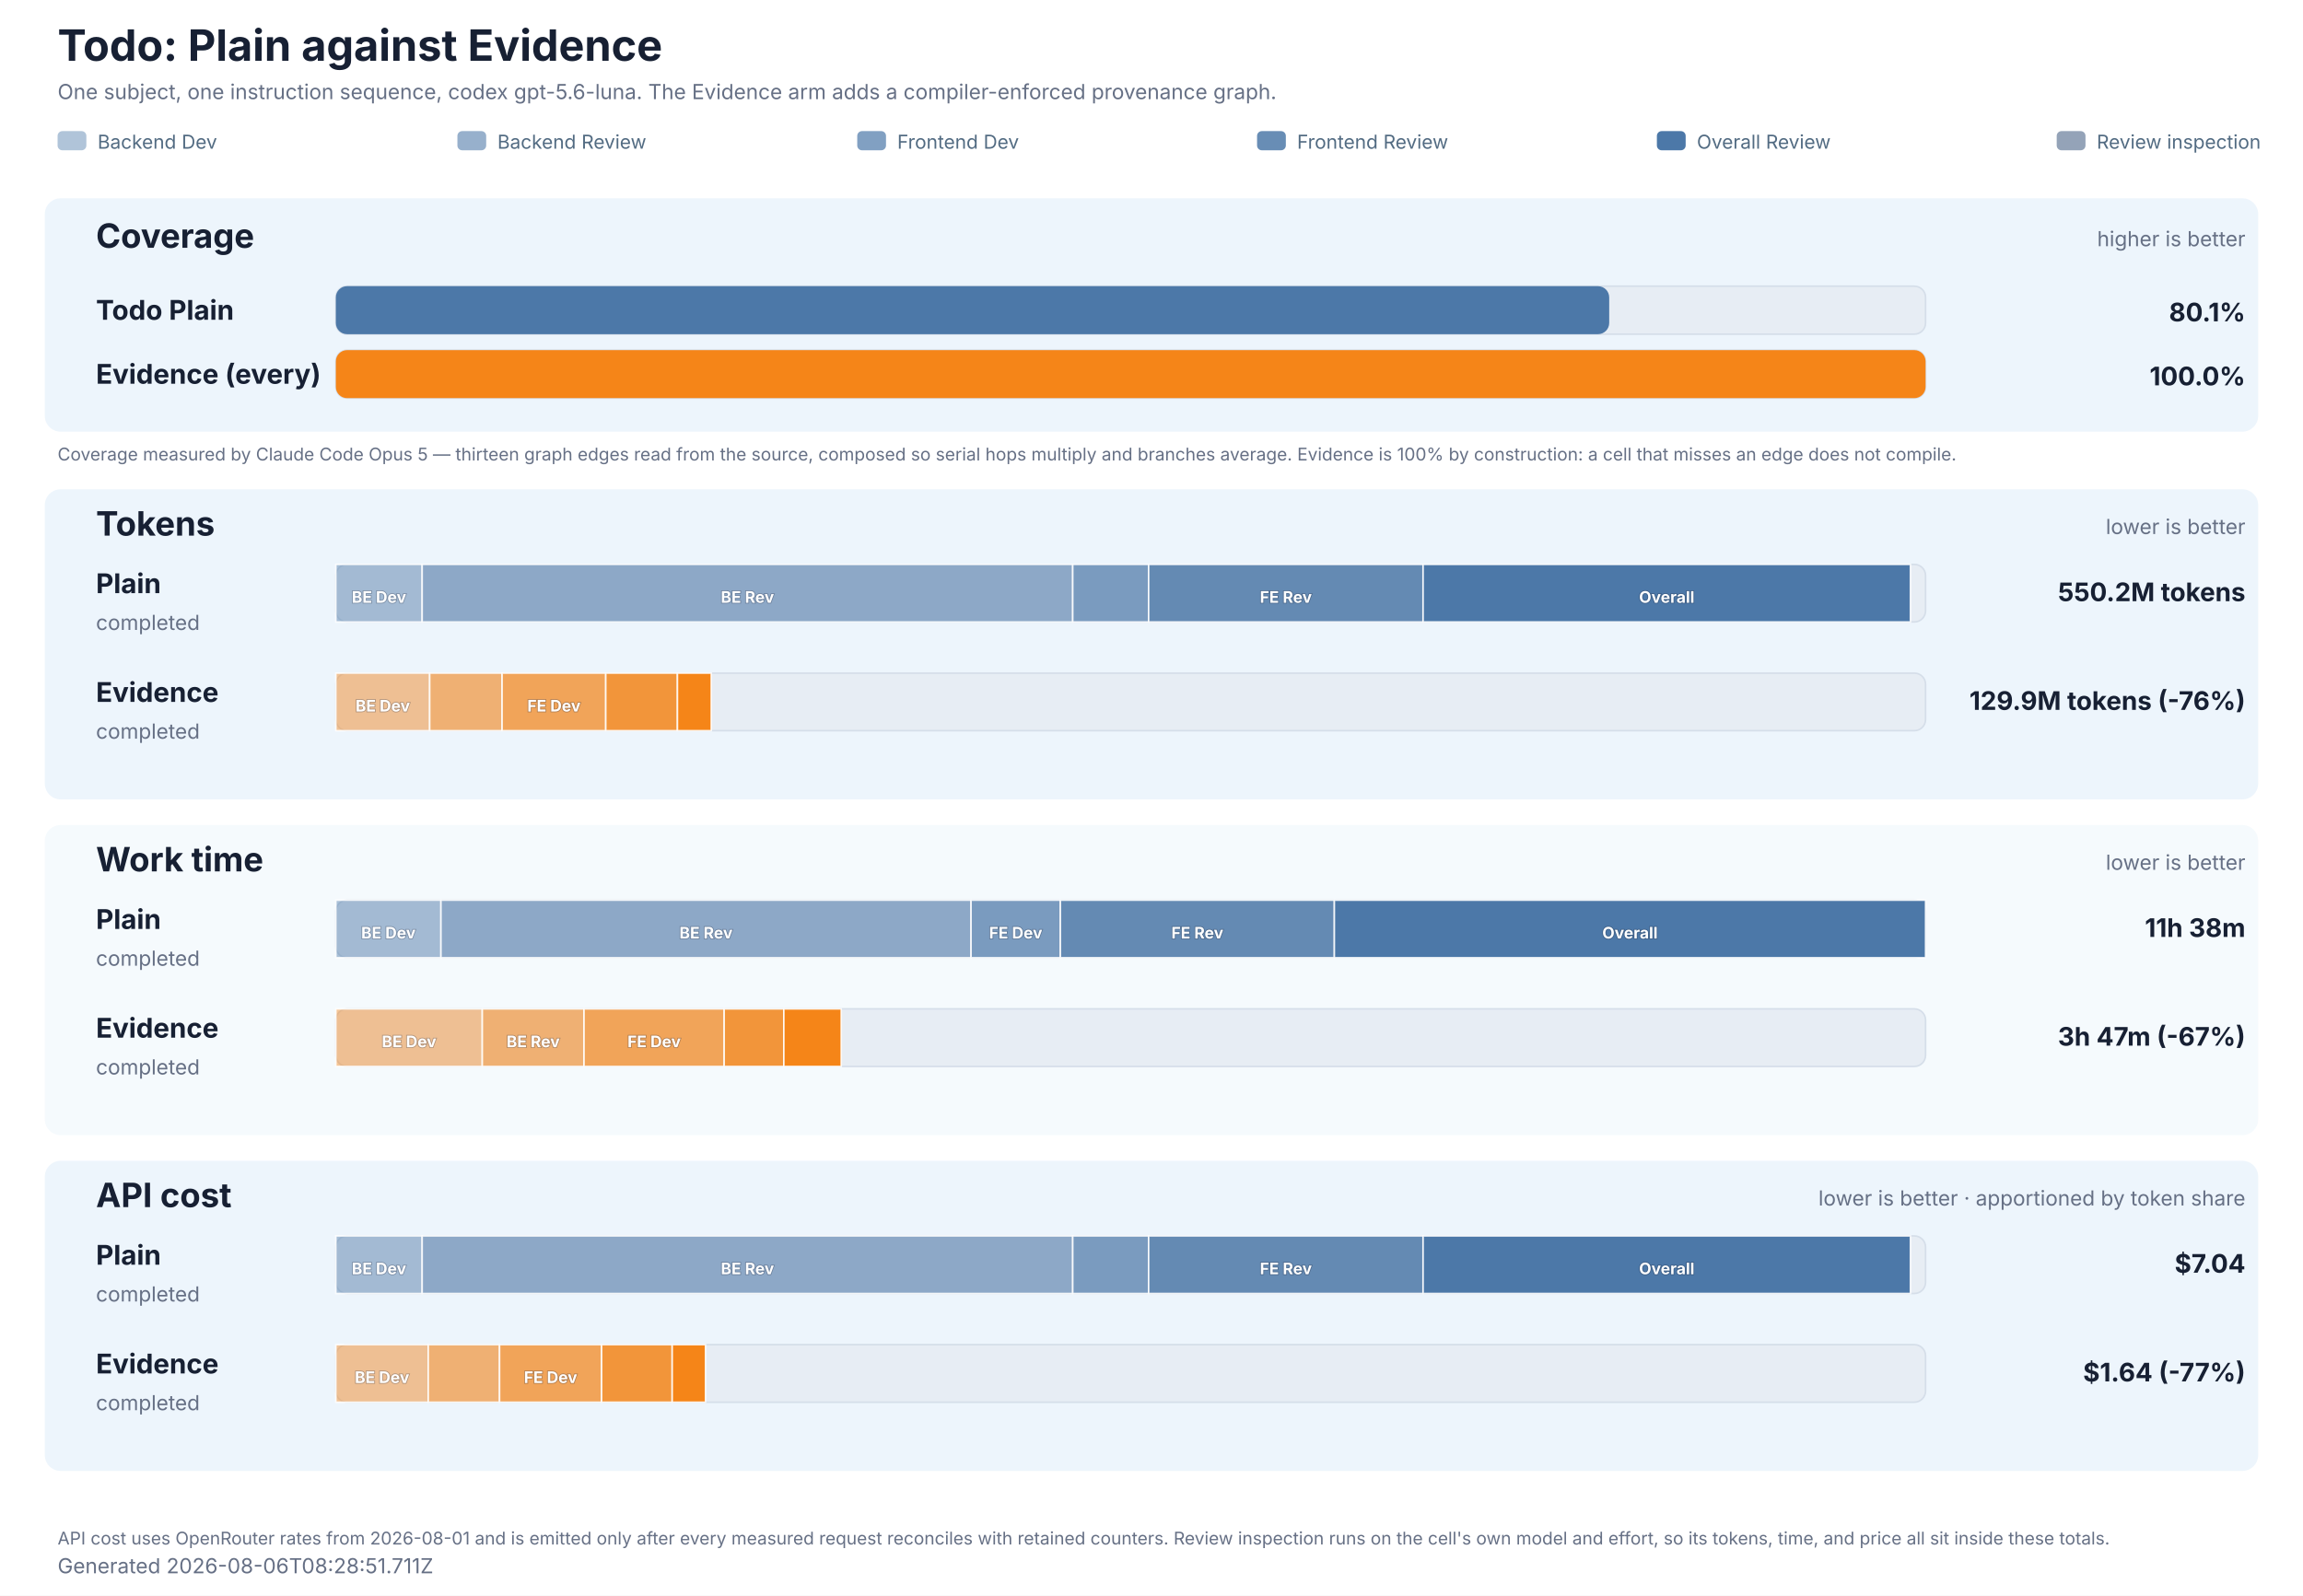
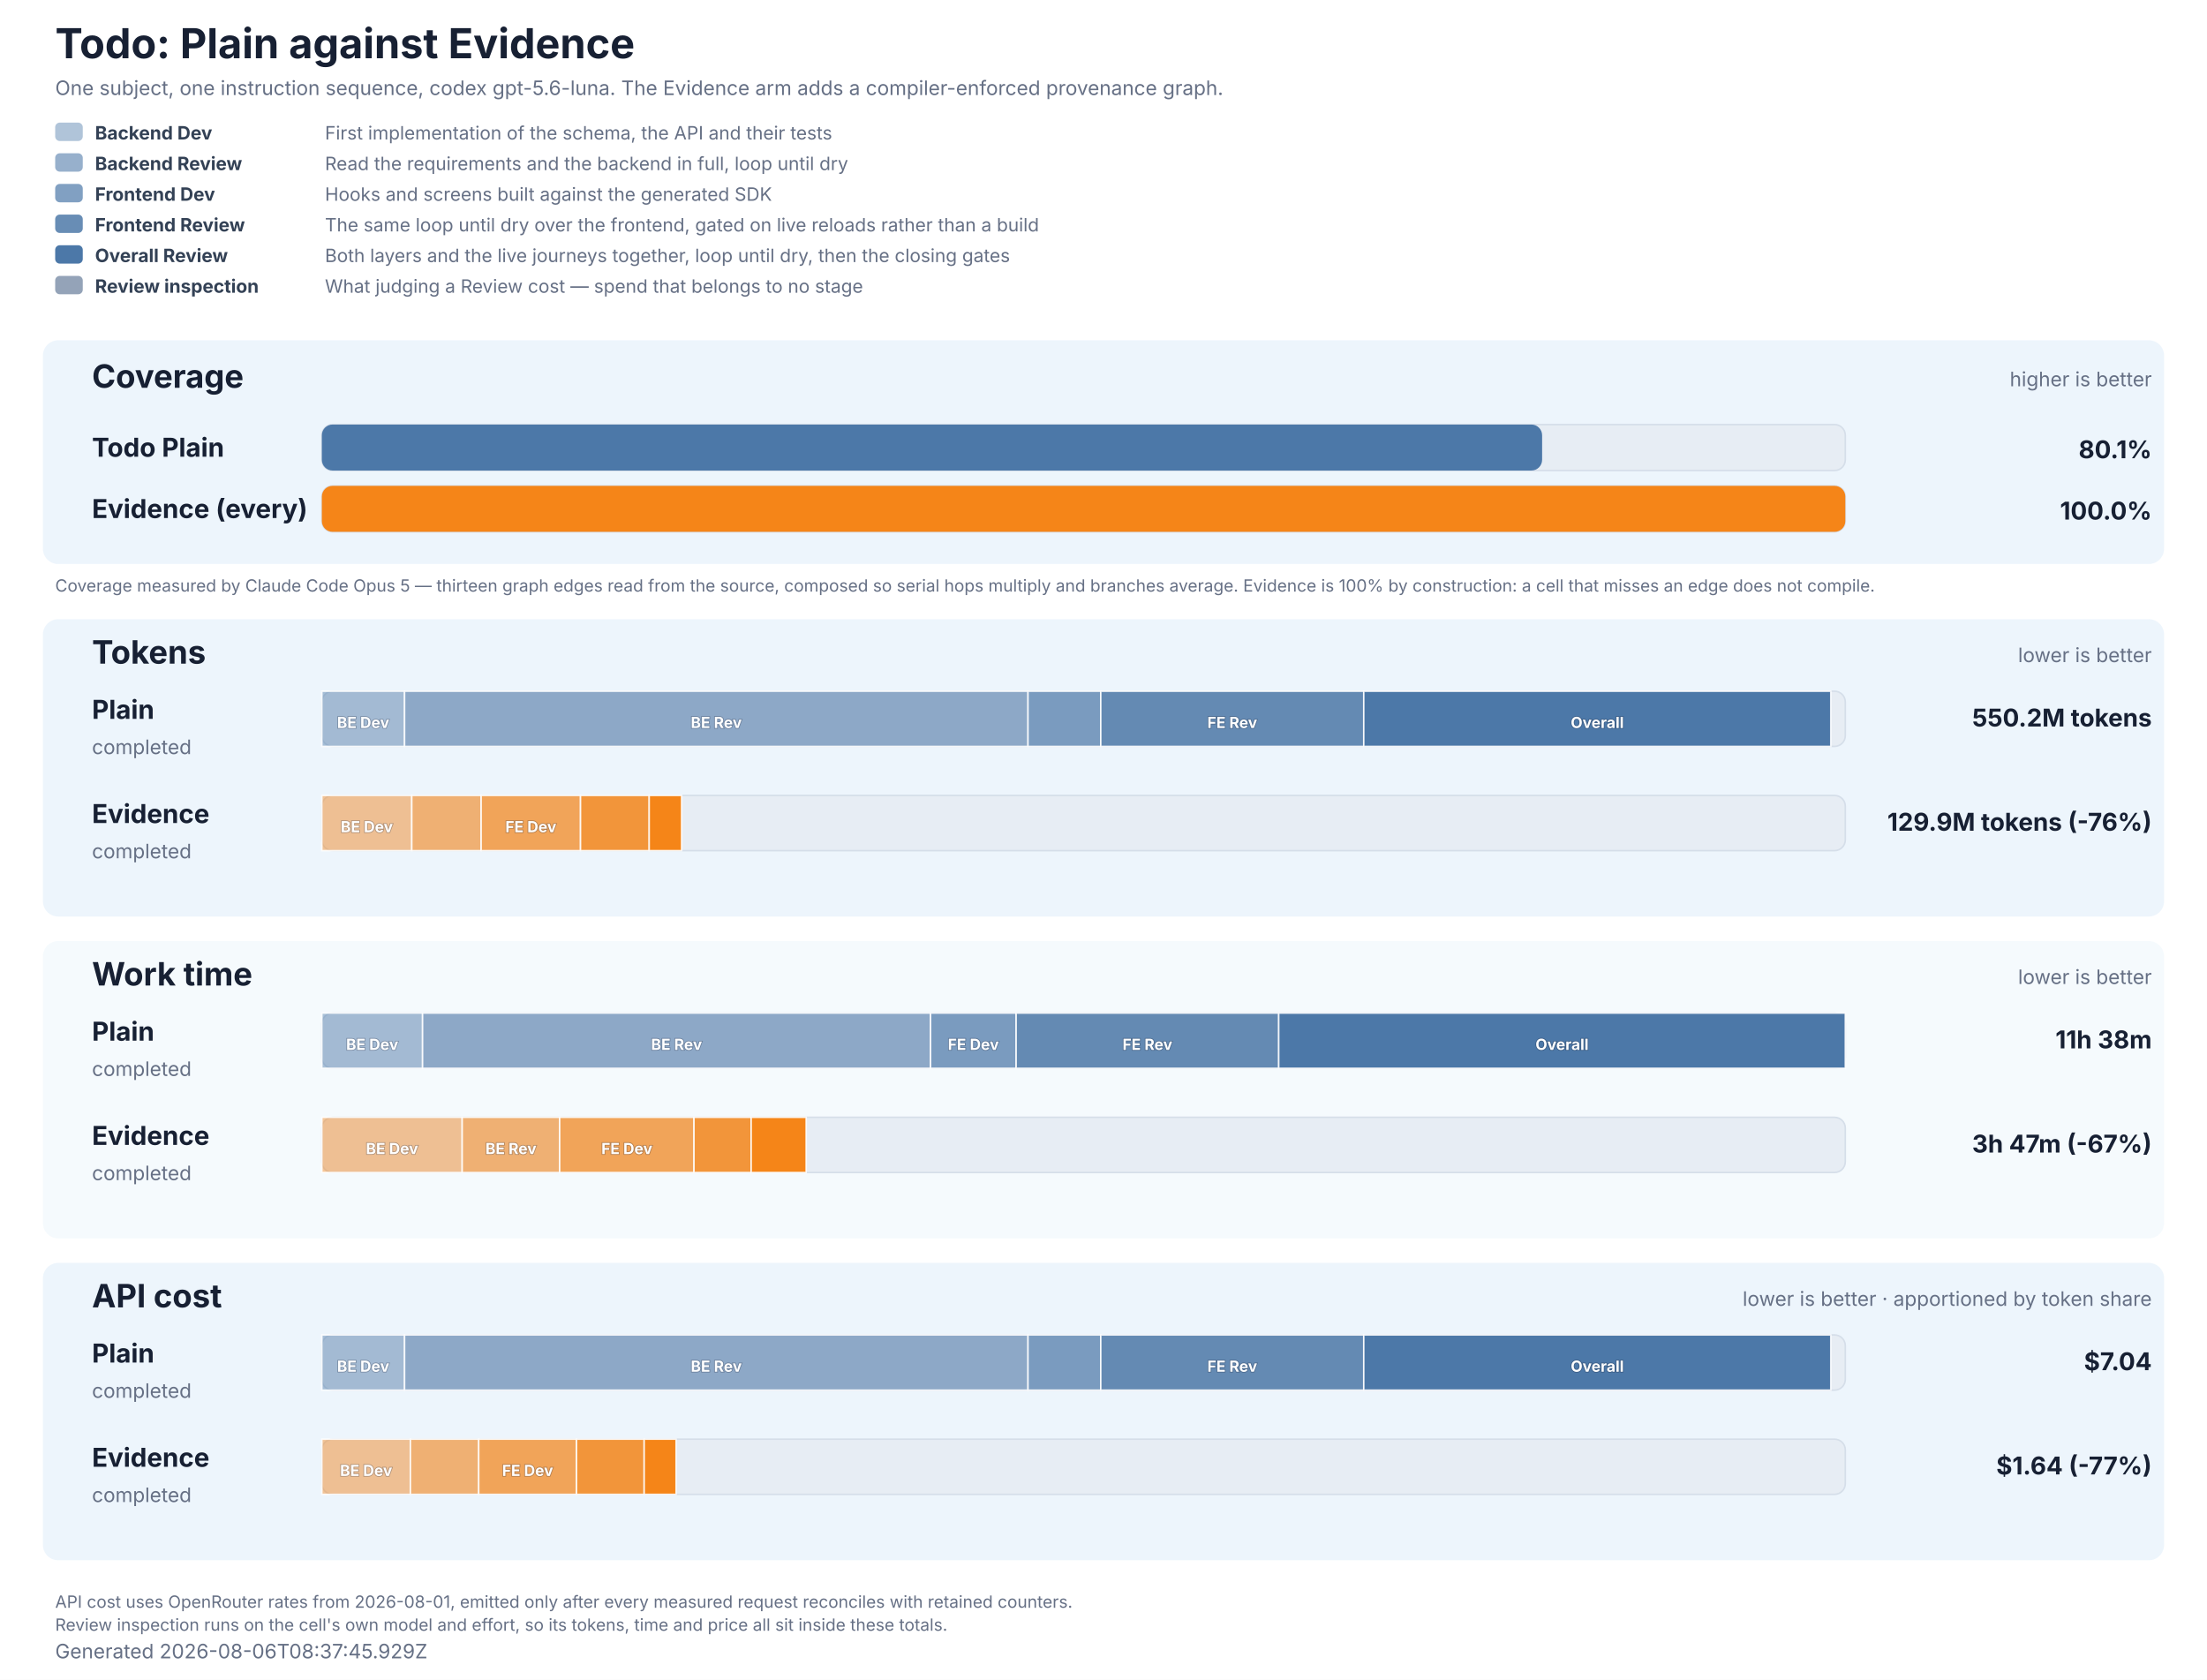
- <svg xmlns="http://www.w3.org/2000/svg" role="img" aria-labelledby="title description" viewBox="0 0 1440 998" width="1440" height="998">
+ <svg xmlns="http://www.w3.org/2000/svg" role="img" aria-labelledby="title description" viewBox="0 0 1440 1096" width="1440" height="1096">
  <style>
  text { font-family: Inter, ui-sans-serif, system-ui, -apple-system, BlinkMacSystemFont, 'Segoe UI', sans-serif; fill: #172033; }
  .title { font-size: 27px; font-weight: 700; }
  .subtitle, .generated, .group-meta, .row-status { font-size: 13px; fill: #667085; }
  .group { fill: #e8f2fb; }
  .group-title { font-size: 21px; font-weight: 700; }
  .row-label { font-size: 17px; font-weight: 700; }
  .value { font-size: 16px; font-weight: 700; }
  .cost-value { font-size: 13px; font-weight: 600; fill: #526b82; }
-   .legend { font-size: 12px; fill: #526b82; }
+   .legend { font-size: 12px; fill: #667085; }
+   .legend-label { font-size: 12px; font-weight: 700; fill: #334155; }
  .segment-label { font-size: 10px; font-weight: 700; fill: #ffffff; paint-order: stroke; stroke: #172033; stroke-opacity: 0.28; stroke-width: 1px; }
  .phase-segment { stroke: #ffffff; stroke-opacity: 0.86; stroke-width: 1px; }
  .track { fill: #e7edf4; stroke: #d5dee9; stroke-width: 1px; }
  .empty { font-size: 15px; fill: #667085; }
-   .table-title { font-size: 15px; font-weight: 600; }
-   .table-header { font-size: 11px; font-weight: 600; fill: #667085; }
-   .table-cell { font-size: 12px; fill: #334155; }
-   .table-rule { stroke: #dbe4ee; stroke-width: 1px; }
  .table-note { font-size: 11px; fill: #667085; }
</style>
-   <rect width="1440" height="998" fill="#ffffff" />
+   <rect width="1440" height="1096" fill="#ffffff" />
  <text x="36" y="38" class="title">Todo: Plain against Evidence</text>
  <text x="36" y="62" class="subtitle">One subject, one instruction sequence, codex gpt-5.6-luna. The Evidence arm adds a compiler-enforced provenance graph.</text>
-   <rect x="36" y="82" width="18" height="12" rx="3" fill="#4c78a8" fill-opacity="0.44" />
-   <text x="61" y="93" class="legend">Backend Dev</text>
-   <rect x="286" y="82" width="18" height="12" rx="3" fill="#4c78a8" fill-opacity="0.58" />
-   <text x="311" y="93" class="legend">Backend Review</text>
-   <rect x="536" y="82" width="18" height="12" rx="3" fill="#4c78a8" fill-opacity="0.7" />
-   <text x="561" y="93" class="legend">Frontend Dev</text>
-   <rect x="786" y="82" width="18" height="12" rx="3" fill="#4c78a8" fill-opacity="0.84" />
-   <text x="811" y="93" class="legend">Frontend Review</text>
-   <rect x="1036" y="82" width="18" height="12" rx="3" fill="#4c78a8" fill-opacity="1" />
-   <text x="1061" y="93" class="legend">Overall Review</text>
-   <rect x="1286" y="82" width="18" height="12" rx="3" fill="#94a3b8" />
-   <text x="1311" y="93" class="legend">Review inspection</text>
-   <rect x="28" y="124" width="1384" height="146" rx="10" class="group" fill-opacity="0.78" />
-   <text x="60" y="155" class="group-title">Coverage</text>
-   <text x="1404" y="154" text-anchor="end" class="group-meta">higher is better</text>
-   <text x="60" y="200" class="row-label" fill="#4c78a8">Todo Plain</text>
-   <rect x="210" y="179" width="994" height="30" rx="7" class="track" />
-   <rect x="210" y="179" width="796.19" height="30" rx="7" fill="#4c78a8" data-coverage="80.1" />
-   <text x="1404" y="201" text-anchor="end" class="value" fill="#4c78a8">80.1%</text>
-   <text x="60" y="240" class="row-label" fill="#f58518">Evidence (every)</text>
-   <rect x="210" y="219" width="994" height="30" rx="7" class="track" />
-   <rect x="210" y="219" width="994.00" height="30" rx="7" fill="#f58518" data-coverage="100" />
-   <text x="1404" y="241" text-anchor="end" class="value" fill="#f58518">100.0%</text>
-   <text x="36" y="288" class="table-note">Coverage measured by Claude Code Opus 5 — thirteen graph edges read from the source, composed so serial hops multiply and branches average. Evidence is 100% by construction: a cell that misses an edge does not compile.</text>
-   <rect x="28" y="306" width="1384" height="194" rx="10" class="group" fill-opacity="0.78" />
-   <text x="60" y="335" class="group-title">Tokens</text>
-   <text x="1404" y="334" text-anchor="end" class="group-meta">lower is better</text>
-   <text x="60" y="371" class="row-label" fill="#4c78a8">Plain</text>
-   <text x="60" y="394" class="row-status">completed</text>
-   <rect x="210" y="353" width="994" height="36" rx="7" class="track" />
-   <rect x="210.00" y="353" width="53.97" height="36" fill="#4c78a8" fill-opacity="0.44" class="phase-segment" data-phase="backend-development" />
-   <text x="236.98" y="377" text-anchor="middle" class="segment-label">BE Dev</text>
-   <rect x="263.97" y="353" width="406.78" height="36" fill="#4c78a8" fill-opacity="0.58" class="phase-segment" data-phase="backend-review" />
-   <text x="467.36" y="377" text-anchor="middle" class="segment-label">BE Rev</text>
-   <rect x="670.75" y="353" width="47.48" height="36" fill="#4c78a8" fill-opacity="0.7" class="phase-segment" data-phase="frontend-development" />
-   <rect x="718.23" y="353" width="171.59" height="36" fill="#4c78a8" fill-opacity="0.84" class="phase-segment" data-phase="frontend-review" />
-   <text x="804.02" y="377" text-anchor="middle" class="segment-label">FE Rev</text>
-   <rect x="889.82" y="353" width="304.70" height="36" fill="#4c78a8" fill-opacity="1" class="phase-segment" data-phase="overall-review" />
-   <text x="1042.17" y="377" text-anchor="middle" class="segment-label">Overall</text>
-   <text x="1404" y="376" text-anchor="end" class="value">550.2M tokens</text>
-   <text x="60" y="439" class="row-label" fill="#f58518">Evidence</text>
-   <text x="60" y="462" class="row-status">completed</text>
-   <rect x="210" y="421" width="994" height="36" rx="7" class="track" />
-   <rect x="210.00" y="421" width="58.67" height="36" fill="#f58518" fill-opacity="0.44" class="phase-segment" data-phase="backend-development" />
-   <text x="239.33" y="445" text-anchor="middle" class="segment-label">BE Dev</text>
-   <rect x="268.67" y="421" width="45.29" height="36" fill="#f58518" fill-opacity="0.58" class="phase-segment" data-phase="backend-review" />
-   <rect x="313.95" y="421" width="64.81" height="36" fill="#f58518" fill-opacity="0.7" class="phase-segment" data-phase="frontend-development" />
-   <text x="346.36" y="445" text-anchor="middle" class="segment-label">FE Dev</text>
-   <rect x="378.77" y="421" width="44.82" height="36" fill="#f58518" fill-opacity="0.84" class="phase-segment" data-phase="frontend-review" />
-   <rect x="423.59" y="421" width="21.13" height="36" fill="#f58518" fill-opacity="1" class="phase-segment" data-phase="overall-review" />
-   <text x="1404" y="444" text-anchor="end" class="value">129.9M tokens (-76%)</text>
-   <rect x="28" y="516" width="1384" height="194" rx="10" class="group" fill-opacity="0.42" />
-   <text x="60" y="545" class="group-title">Work time</text>
-   <text x="1404" y="544" text-anchor="end" class="group-meta">lower is better</text>
-   <text x="60" y="581" class="row-label" fill="#4c78a8">Plain</text>
-   <text x="60" y="604" class="row-status">completed</text>
-   <rect x="210" y="563" width="994" height="36" rx="7" class="track" />
-   <rect x="210.00" y="563" width="65.71" height="36" fill="#4c78a8" fill-opacity="0.44" class="phase-segment" data-phase="backend-development" />
-   <text x="242.85" y="587" text-anchor="middle" class="segment-label">BE Dev</text>
-   <rect x="275.71" y="563" width="331.47" height="36" fill="#4c78a8" fill-opacity="0.58" class="phase-segment" data-phase="backend-review" />
-   <text x="441.45" y="587" text-anchor="middle" class="segment-label">BE Rev</text>
-   <rect x="607.18" y="563" width="55.83" height="36" fill="#4c78a8" fill-opacity="0.7" class="phase-segment" data-phase="frontend-development" />
-   <text x="635.10" y="587" text-anchor="middle" class="segment-label">FE Dev</text>
-   <rect x="663.02" y="563" width="171.32" height="36" fill="#4c78a8" fill-opacity="0.84" class="phase-segment" data-phase="frontend-review" />
-   <text x="748.68" y="587" text-anchor="middle" class="segment-label">FE Rev</text>
-   <rect x="834.34" y="563" width="369.66" height="36" fill="#4c78a8" fill-opacity="1" class="phase-segment" data-phase="overall-review" />
-   <text x="1019.17" y="587" text-anchor="middle" class="segment-label">Overall</text>
-   <text x="1404" y="586" text-anchor="end" class="value">11h 38m</text>
-   <text x="60" y="649" class="row-label" fill="#f58518">Evidence</text>
-   <text x="60" y="672" class="row-status">completed</text>
-   <rect x="210" y="631" width="994" height="36" rx="7" class="track" />
-   <rect x="210.00" y="631" width="91.56" height="36" fill="#f58518" fill-opacity="0.44" class="phase-segment" data-phase="backend-development" />
-   <text x="255.78" y="655" text-anchor="middle" class="segment-label">BE Dev</text>
-   <rect x="301.56" y="631" width="63.62" height="36" fill="#f58518" fill-opacity="0.58" class="phase-segment" data-phase="backend-review" />
-   <text x="333.37" y="655" text-anchor="middle" class="segment-label">BE Rev</text>
-   <rect x="365.18" y="631" width="87.64" height="36" fill="#f58518" fill-opacity="0.7" class="phase-segment" data-phase="frontend-development" />
-   <text x="409.00" y="655" text-anchor="middle" class="segment-label">FE Dev</text>
-   <rect x="452.82" y="631" width="37.29" height="36" fill="#f58518" fill-opacity="0.84" class="phase-segment" data-phase="frontend-review" />
-   <rect x="490.12" y="631" width="35.87" height="36" fill="#f58518" fill-opacity="1" class="phase-segment" data-phase="overall-review" />
-   <text x="1404" y="654" text-anchor="end" class="value">3h 47m (-67%)</text>
-   <rect x="28" y="726" width="1384" height="194" rx="10" class="group" fill-opacity="0.78" />
-   <text x="60" y="755" class="group-title">API cost</text>
-   <text x="1404" y="754" text-anchor="end" class="group-meta">lower is better · apportioned by token share</text>
-   <text x="60" y="791" class="row-label" fill="#4c78a8">Plain</text>
-   <text x="60" y="814" class="row-status">completed</text>
-   <rect x="210" y="773" width="994" height="36" rx="7" class="track" />
-   <rect x="210.00" y="773" width="53.97" height="36" fill="#4c78a8" fill-opacity="0.44" class="phase-segment" data-phase="backend-development" />
-   <text x="236.98" y="797" text-anchor="middle" class="segment-label">BE Dev</text>
-   <rect x="263.97" y="773" width="406.78" height="36" fill="#4c78a8" fill-opacity="0.58" class="phase-segment" data-phase="backend-review" />
-   <text x="467.36" y="797" text-anchor="middle" class="segment-label">BE Rev</text>
-   <rect x="670.75" y="773" width="47.48" height="36" fill="#4c78a8" fill-opacity="0.7" class="phase-segment" data-phase="frontend-development" />
-   <rect x="718.23" y="773" width="171.59" height="36" fill="#4c78a8" fill-opacity="0.84" class="phase-segment" data-phase="frontend-review" />
-   <text x="804.02" y="797" text-anchor="middle" class="segment-label">FE Rev</text>
-   <rect x="889.82" y="773" width="304.70" height="36" fill="#4c78a8" fill-opacity="1" class="phase-segment" data-phase="overall-review" />
-   <text x="1042.17" y="797" text-anchor="middle" class="segment-label">Overall</text>
-   <text x="1404" y="796" text-anchor="end" class="value">$7.04</text>
-   <text x="60" y="859" class="row-label" fill="#f58518">Evidence</text>
-   <text x="60" y="882" class="row-status">completed</text>
-   <rect x="210" y="841" width="994" height="36" rx="7" class="track" />
-   <rect x="210.00" y="841" width="57.77" height="36" fill="#f58518" fill-opacity="0.44" class="phase-segment" data-phase="backend-development" />
-   <text x="238.88" y="865" text-anchor="middle" class="segment-label">BE Dev</text>
-   <rect x="267.77" y="841" width="44.59" height="36" fill="#f58518" fill-opacity="0.58" class="phase-segment" data-phase="backend-review" />
-   <rect x="312.36" y="841" width="63.82" height="36" fill="#f58518" fill-opacity="0.7" class="phase-segment" data-phase="frontend-development" />
-   <text x="344.26" y="865" text-anchor="middle" class="segment-label">FE Dev</text>
-   <rect x="376.17" y="841" width="44.13" height="36" fill="#f58518" fill-opacity="0.84" class="phase-segment" data-phase="frontend-review" />
-   <rect x="420.31" y="841" width="20.81" height="36" fill="#f58518" fill-opacity="1" class="phase-segment" data-phase="overall-review" />
-   <text x="1404" y="864" text-anchor="end" class="value">$1.64 (-77%)</text>
-   <text x="36" y="966" class="table-note">API cost uses OpenRouter rates from 2026-08-01 and is emitted only after every measured request reconciles with retained counters. Review inspection runs on the cell's own model and effort, so its tokens, time, and price all sit inside these totals.</text>
-   <text x="36" y="984" class="generated">Generated 2026-08-06T08:28:51.711Z</text>
+   <rect x="36" y="80" width="18" height="12" rx="3" fill="#4c78a8" fill-opacity="0.44" />
+   <text x="62" y="91" class="legend-label">Backend Dev</text>
+   <text x="212" y="91" class="legend">First implementation of the schema, the API and their tests</text>
+   <rect x="36" y="100" width="18" height="12" rx="3" fill="#4c78a8" fill-opacity="0.58" />
+   <text x="62" y="111" class="legend-label">Backend Review</text>
+   <text x="212" y="111" class="legend">Read the requirements and the backend in full, loop until dry</text>
+   <rect x="36" y="120" width="18" height="12" rx="3" fill="#4c78a8" fill-opacity="0.7" />
+   <text x="62" y="131" class="legend-label">Frontend Dev</text>
+   <text x="212" y="131" class="legend">Hooks and screens built against the generated SDK</text>
+   <rect x="36" y="140" width="18" height="12" rx="3" fill="#4c78a8" fill-opacity="0.84" />
+   <text x="62" y="151" class="legend-label">Frontend Review</text>
+   <text x="212" y="151" class="legend">The same loop until dry over the frontend, gated on live reloads rather than a build</text>
+   <rect x="36" y="160" width="18" height="12" rx="3" fill="#4c78a8" fill-opacity="1" />
+   <text x="62" y="171" class="legend-label">Overall Review</text>
+   <text x="212" y="171" class="legend">Both layers and the live journeys together, loop until dry, then the closing gates</text>
+   <rect x="36" y="180" width="18" height="12" rx="3" fill="#94a3b8" fill-opacity="1" />
+   <text x="62" y="191" class="legend-label">Review inspection</text>
+   <text x="212" y="191" class="legend">What judging a Review cost — spend that belongs to no stage</text>
+   <rect x="28" y="222" width="1384" height="146" rx="10" class="group" fill-opacity="0.78" />
+   <text x="60" y="253" class="group-title">Coverage</text>
+   <text x="1404" y="252" text-anchor="end" class="group-meta">higher is better</text>
+   <text x="60" y="298" class="row-label" fill="#4c78a8">Todo Plain</text>
+   <rect x="210" y="277" width="994" height="30" rx="7" class="track" />
+   <rect x="210" y="277" width="796.19" height="30" rx="7" fill="#4c78a8" data-coverage="80.1" />
+   <text x="1404" y="299" text-anchor="end" class="value" fill="#4c78a8">80.1%</text>
+   <text x="60" y="338" class="row-label" fill="#f58518">Evidence (every)</text>
+   <rect x="210" y="317" width="994" height="30" rx="7" class="track" />
+   <rect x="210" y="317" width="994.00" height="30" rx="7" fill="#f58518" data-coverage="100" />
+   <text x="1404" y="339" text-anchor="end" class="value" fill="#f58518">100.0%</text>
+   <text x="36" y="386" class="table-note">Coverage measured by Claude Code Opus 5 — thirteen graph edges read from the source, composed so serial hops multiply and branches average. Evidence is 100% by construction: a cell that misses an edge does not compile.</text>
+   <rect x="28" y="404" width="1384" height="194" rx="10" class="group" fill-opacity="0.78" />
+   <text x="60" y="433" class="group-title">Tokens</text>
+   <text x="1404" y="432" text-anchor="end" class="group-meta">lower is better</text>
+   <text x="60" y="469" class="row-label" fill="#4c78a8">Plain</text>
+   <text x="60" y="492" class="row-status">completed</text>
+   <rect x="210" y="451" width="994" height="36" rx="7" class="track" />
+   <rect x="210.00" y="451" width="53.97" height="36" fill="#4c78a8" fill-opacity="0.44" class="phase-segment" data-phase="backend-development" />
+   <text x="236.98" y="475" text-anchor="middle" class="segment-label">BE Dev</text>
+   <rect x="263.97" y="451" width="406.78" height="36" fill="#4c78a8" fill-opacity="0.58" class="phase-segment" data-phase="backend-review" />
+   <text x="467.36" y="475" text-anchor="middle" class="segment-label">BE Rev</text>
+   <rect x="670.75" y="451" width="47.48" height="36" fill="#4c78a8" fill-opacity="0.7" class="phase-segment" data-phase="frontend-development" />
+   <rect x="718.23" y="451" width="171.59" height="36" fill="#4c78a8" fill-opacity="0.84" class="phase-segment" data-phase="frontend-review" />
+   <text x="804.02" y="475" text-anchor="middle" class="segment-label">FE Rev</text>
+   <rect x="889.82" y="451" width="304.70" height="36" fill="#4c78a8" fill-opacity="1" class="phase-segment" data-phase="overall-review" />
+   <text x="1042.17" y="475" text-anchor="middle" class="segment-label">Overall</text>
+   <text x="1404" y="474" text-anchor="end" class="value">550.2M tokens</text>
+   <text x="60" y="537" class="row-label" fill="#f58518">Evidence</text>
+   <text x="60" y="560" class="row-status">completed</text>
+   <rect x="210" y="519" width="994" height="36" rx="7" class="track" />
+   <rect x="210.00" y="519" width="58.67" height="36" fill="#f58518" fill-opacity="0.44" class="phase-segment" data-phase="backend-development" />
+   <text x="239.33" y="543" text-anchor="middle" class="segment-label">BE Dev</text>
+   <rect x="268.67" y="519" width="45.29" height="36" fill="#f58518" fill-opacity="0.58" class="phase-segment" data-phase="backend-review" />
+   <rect x="313.95" y="519" width="64.81" height="36" fill="#f58518" fill-opacity="0.7" class="phase-segment" data-phase="frontend-development" />
+   <text x="346.36" y="543" text-anchor="middle" class="segment-label">FE Dev</text>
+   <rect x="378.77" y="519" width="44.82" height="36" fill="#f58518" fill-opacity="0.84" class="phase-segment" data-phase="frontend-review" />
+   <rect x="423.59" y="519" width="21.13" height="36" fill="#f58518" fill-opacity="1" class="phase-segment" data-phase="overall-review" />
+   <text x="1404" y="542" text-anchor="end" class="value">129.9M tokens (-76%)</text>
+   <rect x="28" y="614" width="1384" height="194" rx="10" class="group" fill-opacity="0.42" />
+   <text x="60" y="643" class="group-title">Work time</text>
+   <text x="1404" y="642" text-anchor="end" class="group-meta">lower is better</text>
+   <text x="60" y="679" class="row-label" fill="#4c78a8">Plain</text>
+   <text x="60" y="702" class="row-status">completed</text>
+   <rect x="210" y="661" width="994" height="36" rx="7" class="track" />
+   <rect x="210.00" y="661" width="65.71" height="36" fill="#4c78a8" fill-opacity="0.44" class="phase-segment" data-phase="backend-development" />
+   <text x="242.85" y="685" text-anchor="middle" class="segment-label">BE Dev</text>
+   <rect x="275.71" y="661" width="331.47" height="36" fill="#4c78a8" fill-opacity="0.58" class="phase-segment" data-phase="backend-review" />
+   <text x="441.45" y="685" text-anchor="middle" class="segment-label">BE Rev</text>
+   <rect x="607.18" y="661" width="55.83" height="36" fill="#4c78a8" fill-opacity="0.7" class="phase-segment" data-phase="frontend-development" />
+   <text x="635.10" y="685" text-anchor="middle" class="segment-label">FE Dev</text>
+   <rect x="663.02" y="661" width="171.32" height="36" fill="#4c78a8" fill-opacity="0.84" class="phase-segment" data-phase="frontend-review" />
+   <text x="748.68" y="685" text-anchor="middle" class="segment-label">FE Rev</text>
+   <rect x="834.34" y="661" width="369.66" height="36" fill="#4c78a8" fill-opacity="1" class="phase-segment" data-phase="overall-review" />
+   <text x="1019.17" y="685" text-anchor="middle" class="segment-label">Overall</text>
+   <text x="1404" y="684" text-anchor="end" class="value">11h 38m</text>
+   <text x="60" y="747" class="row-label" fill="#f58518">Evidence</text>
+   <text x="60" y="770" class="row-status">completed</text>
+   <rect x="210" y="729" width="994" height="36" rx="7" class="track" />
+   <rect x="210.00" y="729" width="91.56" height="36" fill="#f58518" fill-opacity="0.44" class="phase-segment" data-phase="backend-development" />
+   <text x="255.78" y="753" text-anchor="middle" class="segment-label">BE Dev</text>
+   <rect x="301.56" y="729" width="63.62" height="36" fill="#f58518" fill-opacity="0.58" class="phase-segment" data-phase="backend-review" />
+   <text x="333.37" y="753" text-anchor="middle" class="segment-label">BE Rev</text>
+   <rect x="365.18" y="729" width="87.64" height="36" fill="#f58518" fill-opacity="0.7" class="phase-segment" data-phase="frontend-development" />
+   <text x="409.00" y="753" text-anchor="middle" class="segment-label">FE Dev</text>
+   <rect x="452.82" y="729" width="37.29" height="36" fill="#f58518" fill-opacity="0.84" class="phase-segment" data-phase="frontend-review" />
+   <rect x="490.12" y="729" width="35.87" height="36" fill="#f58518" fill-opacity="1" class="phase-segment" data-phase="overall-review" />
+   <text x="1404" y="752" text-anchor="end" class="value">3h 47m (-67%)</text>
+   <rect x="28" y="824" width="1384" height="194" rx="10" class="group" fill-opacity="0.78" />
+   <text x="60" y="853" class="group-title">API cost</text>
+   <text x="1404" y="852" text-anchor="end" class="group-meta">lower is better · apportioned by token share</text>
+   <text x="60" y="889" class="row-label" fill="#4c78a8">Plain</text>
+   <text x="60" y="912" class="row-status">completed</text>
+   <rect x="210" y="871" width="994" height="36" rx="7" class="track" />
+   <rect x="210.00" y="871" width="53.97" height="36" fill="#4c78a8" fill-opacity="0.44" class="phase-segment" data-phase="backend-development" />
+   <text x="236.98" y="895" text-anchor="middle" class="segment-label">BE Dev</text>
+   <rect x="263.97" y="871" width="406.78" height="36" fill="#4c78a8" fill-opacity="0.58" class="phase-segment" data-phase="backend-review" />
+   <text x="467.36" y="895" text-anchor="middle" class="segment-label">BE Rev</text>
+   <rect x="670.75" y="871" width="47.48" height="36" fill="#4c78a8" fill-opacity="0.7" class="phase-segment" data-phase="frontend-development" />
+   <rect x="718.23" y="871" width="171.59" height="36" fill="#4c78a8" fill-opacity="0.84" class="phase-segment" data-phase="frontend-review" />
+   <text x="804.02" y="895" text-anchor="middle" class="segment-label">FE Rev</text>
+   <rect x="889.82" y="871" width="304.70" height="36" fill="#4c78a8" fill-opacity="1" class="phase-segment" data-phase="overall-review" />
+   <text x="1042.17" y="895" text-anchor="middle" class="segment-label">Overall</text>
+   <text x="1404" y="894" text-anchor="end" class="value">$7.04</text>
+   <text x="60" y="957" class="row-label" fill="#f58518">Evidence</text>
+   <text x="60" y="980" class="row-status">completed</text>
+   <rect x="210" y="939" width="994" height="36" rx="7" class="track" />
+   <rect x="210.00" y="939" width="57.77" height="36" fill="#f58518" fill-opacity="0.44" class="phase-segment" data-phase="backend-development" />
+   <text x="238.88" y="963" text-anchor="middle" class="segment-label">BE Dev</text>
+   <rect x="267.77" y="939" width="44.59" height="36" fill="#f58518" fill-opacity="0.58" class="phase-segment" data-phase="backend-review" />
+   <rect x="312.36" y="939" width="63.82" height="36" fill="#f58518" fill-opacity="0.7" class="phase-segment" data-phase="frontend-development" />
+   <text x="344.26" y="963" text-anchor="middle" class="segment-label">FE Dev</text>
+   <rect x="376.17" y="939" width="44.13" height="36" fill="#f58518" fill-opacity="0.84" class="phase-segment" data-phase="frontend-review" />
+   <rect x="420.31" y="939" width="20.81" height="36" fill="#f58518" fill-opacity="1" class="phase-segment" data-phase="overall-review" />
+   <text x="1404" y="962" text-anchor="end" class="value">$1.64 (-77%)</text>
+   <text x="36" y="1049" class="table-note">API cost uses OpenRouter rates from 2026-08-01, emitted only after every measured request reconciles with retained counters.</text>
+   <text x="36" y="1064" class="table-note">Review inspection runs on the cell's own model and effort, so its tokens, time and price all sit inside these totals.</text>
+   <text x="36" y="1082" class="generated">Generated 2026-08-06T08:37:45.929Z</text>
</svg>
